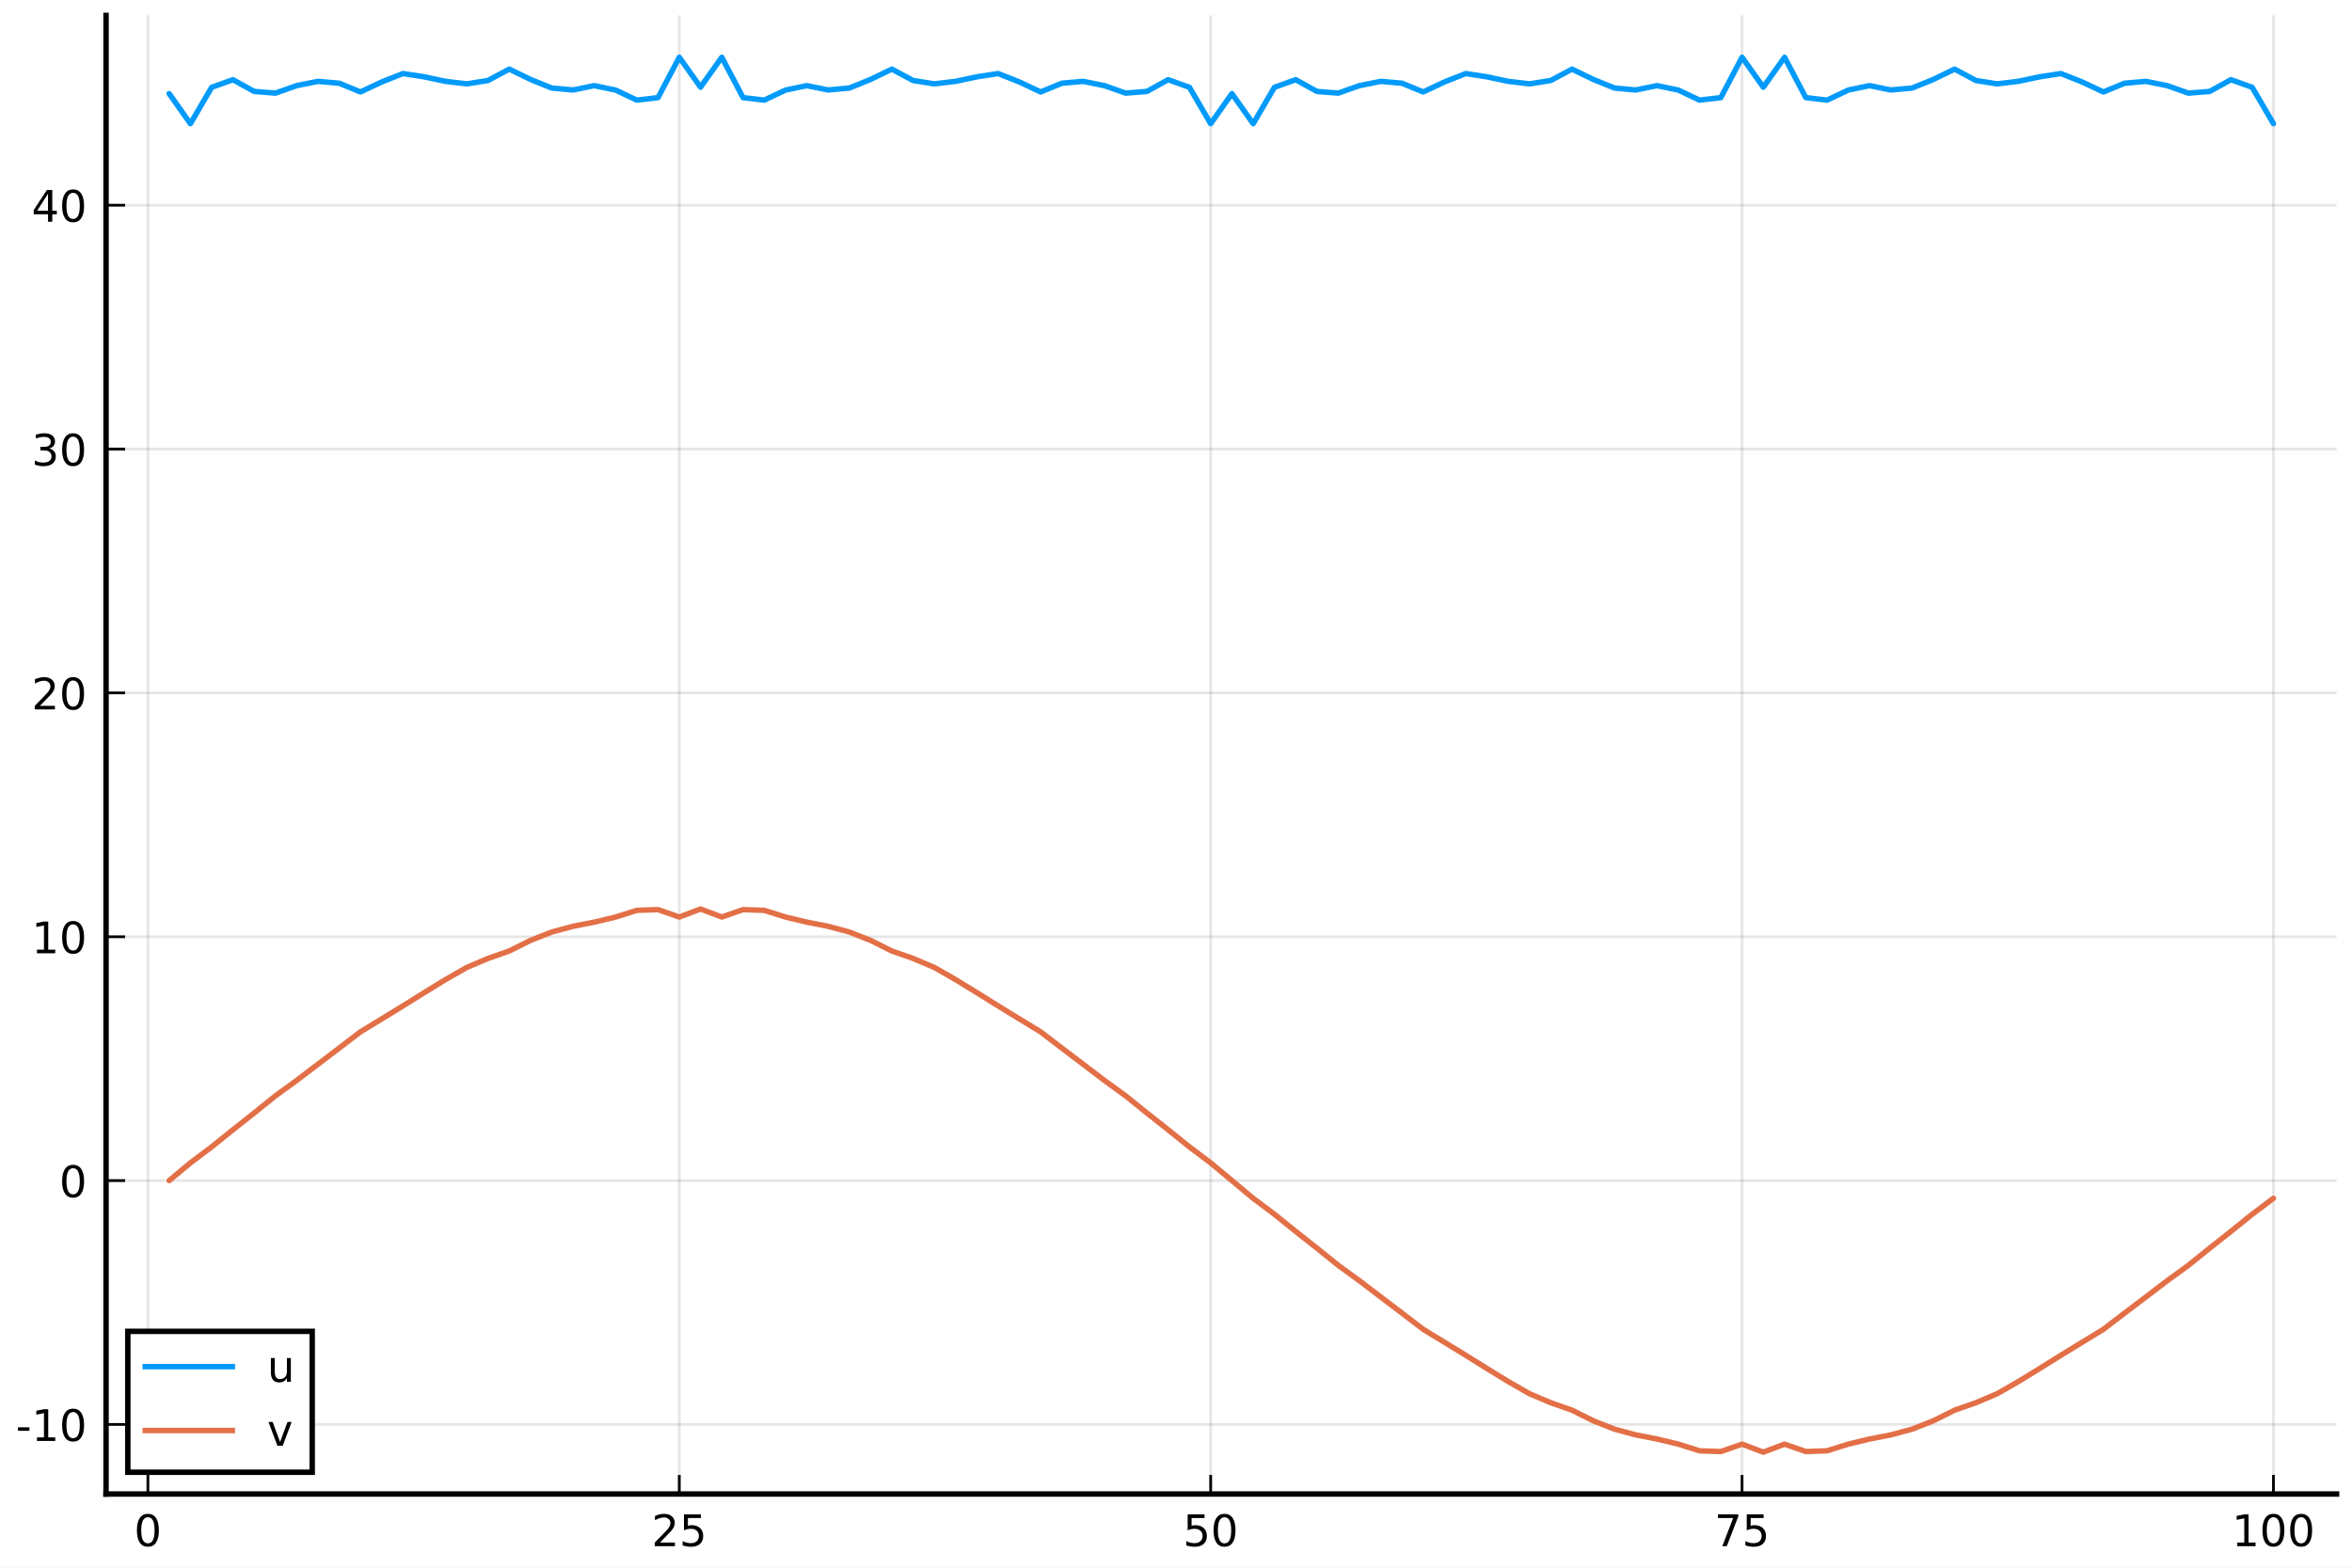
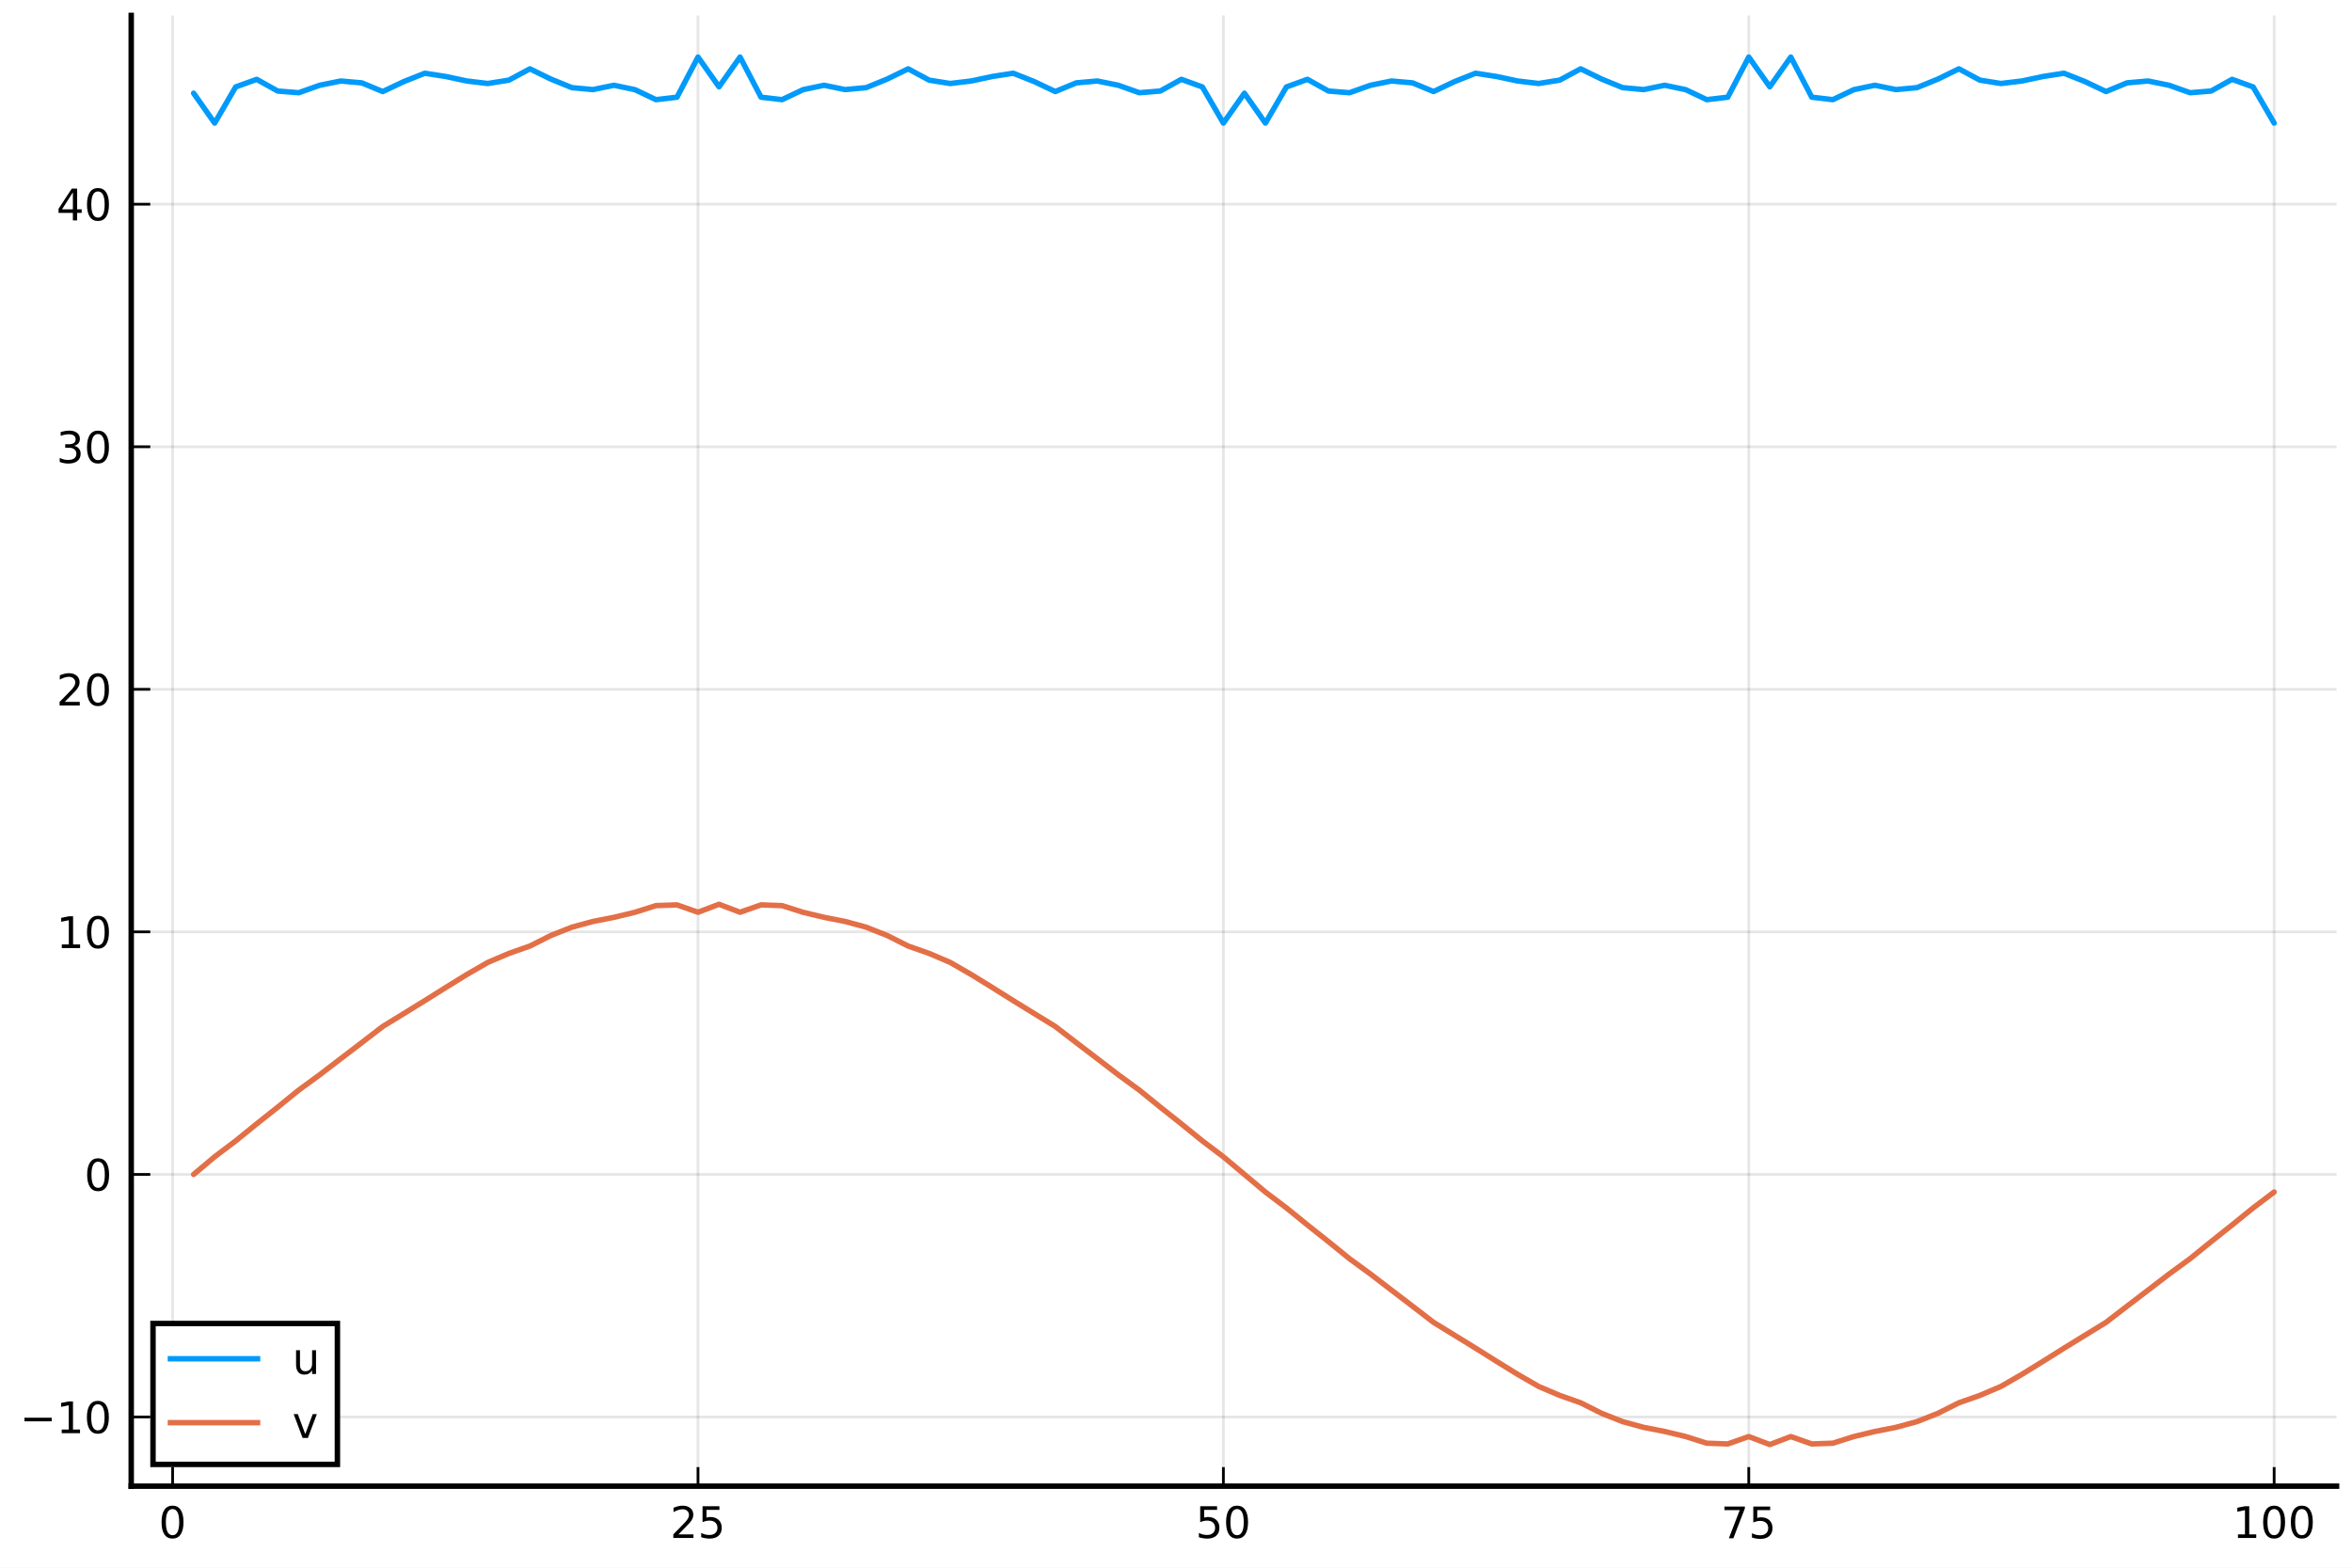
<svg xmlns="http://www.w3.org/2000/svg" xmlns:xlink="http://www.w3.org/1999/xlink" height="288pt" version="1.1" viewBox="0 0 432 288" width="432pt">
  <defs>
    <style type="text/css">
*{stroke-linecap:butt;stroke-linejoin:round;}
  </style>
  </defs>
  <g id="figure_1">
    <g id="patch_1">
      <path d="M 0 288  L 432 288  L 432 0  L 0 0  z " style="fill:#ffffff;" />
    </g>
    <g id="axes_1">
      <g id="patch_2">
-         <path d="M 19.475 274.465  L 429.165 274.465  L 429.165 2.835  L 19.475 2.835  z " style="fill:#ffffff;" />
+         <path d="M 24.102 273.025  L 429.165 273.025  L 429.165 2.835  L 24.102 2.835  z " style="fill:#ffffff;" />
      </g>
      <g id="matplotlib.axis_1">
        <g id="xtick_1">
          <g id="line2d_1">
-             <path clip-path="url(#p3252b06a7a)" d="M 27.166 274.465  L 27.166 2.835  " style="fill:none;stroke:#000000;stroke-linecap:square;stroke-opacity:0.1;stroke-width:0.5;" />
+             <path clip-path="url(#p27761da866)" d="M 31.706 273.025  L 31.706 2.835  " style="fill:none;stroke:#000000;stroke-linecap:square;stroke-opacity:0.1;stroke-width:0.5;" />
          </g>
          <g id="line2d_2">
            <defs>
-               <path d="M 0 0  L 0 -3.5  " id="ma90448a33b" style="stroke:#000000;stroke-width:0.5;" />
-             </defs>
-             <g>
-               <use style="stroke:#000000;stroke-width:0.5;" x="27.166" xlink:href="#ma90448a33b" y="274.465" />
+               <path d="M 0 0  L 0 -3.5  " id="m3e20325f5c" style="stroke:#000000;stroke-width:0.5;" />
+             </defs>
+             <g>
+               <use style="stroke:#000000;stroke-width:0.5;" x="31.706" xlink:href="#m3e20325f5c" y="273.025" />
            </g>
          </g>
          <g id="text_1">
            <defs>
              <path d="M 31.781 66.406  Q 24.172 66.406 20.328 58.906  Q 16.5 51.422 16.5 36.375  Q 16.5 21.391 20.328 13.891  Q 24.172 6.391 31.781 6.391  Q 39.453 6.391 43.281 13.891  Q 47.125 21.391 47.125 36.375  Q 47.125 51.422 43.281 58.906  Q 39.453 66.406 31.781 66.406  z M 31.781 74.219  Q 44.047 74.219 50.516 64.516  Q 56.984 54.828 56.984 36.375  Q 56.984 17.969 50.516 8.266  Q 44.047 -1.422 31.781 -1.422  Q 19.531 -1.422 13.062 8.266  Q 6.594 17.969 6.594 36.375  Q 6.594 54.828 13.062 64.516  Q 19.531 74.219 31.781 74.219  z " id="DejaVuSans-48" />
            </defs>
-             <g transform="translate(24.62062 284.0441)scale(0.08 -0.08)">
-               <use xlink:href="#DejaVuSans-48" />
+             <g transform="translate(29.14571 282.6041)scale(0.08 -0.08)">
+               <use transform="translate(0 0.78125)" xlink:href="#DejaVuSans-48" />
            </g>
          </g>
        </g>
        <g id="xtick_2">
          <g id="line2d_3">
-             <path clip-path="url(#p3252b06a7a)" d="M 124.767 274.465  L 124.767 2.835  " style="fill:none;stroke:#000000;stroke-linecap:square;stroke-opacity:0.1;stroke-width:0.5;" />
+             <path clip-path="url(#p27761da866)" d="M 128.205 273.025  L 128.205 2.835  " style="fill:none;stroke:#000000;stroke-linecap:square;stroke-opacity:0.1;stroke-width:0.5;" />
          </g>
          <g id="line2d_4">
            <g>
-               <use style="stroke:#000000;stroke-width:0.5;" x="124.767" xlink:href="#ma90448a33b" y="274.465" />
+               <use style="stroke:#000000;stroke-width:0.5;" x="128.205" xlink:href="#m3e20325f5c" y="273.025" />
            </g>
          </g>
          <g id="text_2">
            <defs>
              <path d="M 19.188 8.297  L 53.609 8.297  L 53.609 0  L 7.328 0  L 7.328 8.297  Q 12.938 14.109 22.625 23.891  Q 32.328 33.688 34.812 36.531  Q 39.547 41.844 41.422 45.531  Q 43.312 49.219 43.312 52.781  Q 43.312 58.594 39.234 62.25  Q 35.156 65.922 28.609 65.922  Q 23.969 65.922 18.812 64.312  Q 13.672 62.703 7.812 59.422  L 7.812 69.391  Q 13.766 71.781 18.938 73  Q 24.125 74.219 28.422 74.219  Q 39.75 74.219 46.484 68.547  Q 53.219 62.891 53.219 53.422  Q 53.219 48.922 51.531 44.891  Q 49.859 40.875 45.406 35.406  Q 44.188 33.984 37.641 27.219  Q 31.109 20.453 19.188 8.297  z " id="DejaVuSans-50" />
              <path d="M 10.797 72.906  L 49.516 72.906  L 49.516 64.594  L 19.828 64.594  L 19.828 46.734  Q 21.969 47.469 24.109 47.828  Q 26.266 48.188 28.422 48.188  Q 40.625 48.188 47.75 41.5  Q 54.891 34.812 54.891 23.391  Q 54.891 11.625 47.562 5.094  Q 40.234 -1.422 26.906 -1.422  Q 22.312 -1.422 17.547 -0.641  Q 12.797 0.141 7.719 1.703  L 7.719 11.625  Q 12.109 9.234 16.797 8.062  Q 21.484 6.891 26.703 6.891  Q 35.156 6.891 40.078 11.328  Q 45.016 15.766 45.016 23.391  Q 45.016 31 40.078 35.438  Q 35.156 39.891 26.703 39.891  Q 22.75 39.891 18.812 39.016  Q 14.891 38.141 10.797 36.281  z " id="DejaVuSans-53" />
            </defs>
-             <g transform="translate(119.6768 284.0441)scale(0.08 -0.08)">
-               <use xlink:href="#DejaVuSans-50" />
-               <use x="63.623" xlink:href="#DejaVuSans-53" />
+             <g transform="translate(123.0846 282.6041)scale(0.08 -0.08)">
+               <use transform="translate(0 0.78125)" xlink:href="#DejaVuSans-50" />
+               <use transform="translate(63.62305 0.78125)" xlink:href="#DejaVuSans-53" />
            </g>
          </g>
        </g>
        <g id="xtick_3">
          <g id="line2d_5">
-             <path clip-path="url(#p3252b06a7a)" d="M 222.368 274.465  L 222.368 2.835  " style="fill:none;stroke:#000000;stroke-linecap:square;stroke-opacity:0.1;stroke-width:0.5;" />
+             <path clip-path="url(#p27761da866)" d="M 224.703 273.025  L 224.703 2.835  " style="fill:none;stroke:#000000;stroke-linecap:square;stroke-opacity:0.1;stroke-width:0.5;" />
          </g>
          <g id="line2d_6">
            <g>
-               <use style="stroke:#000000;stroke-width:0.5;" x="222.368" xlink:href="#ma90448a33b" y="274.465" />
+               <use style="stroke:#000000;stroke-width:0.5;" x="224.703" xlink:href="#m3e20325f5c" y="273.025" />
            </g>
          </g>
          <g id="text_3">
-             <g transform="translate(217.278 284.0441)scale(0.08 -0.08)">
-               <use xlink:href="#DejaVuSans-53" />
-               <use x="63.623" xlink:href="#DejaVuSans-48" />
+             <g transform="translate(219.5835 282.6041)scale(0.08 -0.08)">
+               <use transform="translate(0 0.78125)" xlink:href="#DejaVuSans-53" />
+               <use transform="translate(63.62305 0.78125)" xlink:href="#DejaVuSans-48" />
            </g>
          </g>
        </g>
        <g id="xtick_4">
          <g id="line2d_7">
-             <path clip-path="url(#p3252b06a7a)" d="M 319.969 274.465  L 319.969 2.835  " style="fill:none;stroke:#000000;stroke-linecap:square;stroke-opacity:0.1;stroke-width:0.5;" />
+             <path clip-path="url(#p27761da866)" d="M 321.202 273.025  L 321.202 2.835  " style="fill:none;stroke:#000000;stroke-linecap:square;stroke-opacity:0.1;stroke-width:0.5;" />
          </g>
          <g id="line2d_8">
            <g>
-               <use style="stroke:#000000;stroke-width:0.5;" x="319.969" xlink:href="#ma90448a33b" y="274.465" />
+               <use style="stroke:#000000;stroke-width:0.5;" x="321.202" xlink:href="#m3e20325f5c" y="273.025" />
            </g>
          </g>
          <g id="text_4">
            <defs>
              <path d="M 8.203 72.906  L 55.078 72.906  L 55.078 68.703  L 28.609 0  L 18.312 0  L 43.219 64.594  L 8.203 64.594  z " id="DejaVuSans-55" />
            </defs>
-             <g transform="translate(314.8792 284.0441)scale(0.08 -0.08)">
-               <use xlink:href="#DejaVuSans-55" />
-               <use x="63.623" xlink:href="#DejaVuSans-53" />
+             <g transform="translate(316.0824 282.6041)scale(0.08 -0.08)">
+               <use transform="translate(0 0.09375)" xlink:href="#DejaVuSans-55" />
+               <use transform="translate(63.62305 0.09375)" xlink:href="#DejaVuSans-53" />
            </g>
          </g>
        </g>
        <g id="xtick_5">
          <g id="line2d_9">
-             <path clip-path="url(#p3252b06a7a)" d="M 417.57 274.465  L 417.57 2.835  " style="fill:none;stroke:#000000;stroke-linecap:square;stroke-opacity:0.1;stroke-width:0.5;" />
+             <path clip-path="url(#p27761da866)" d="M 417.701 273.025  L 417.701 2.835  " style="fill:none;stroke:#000000;stroke-linecap:square;stroke-opacity:0.1;stroke-width:0.5;" />
          </g>
          <g id="line2d_10">
            <g>
-               <use style="stroke:#000000;stroke-width:0.5;" x="417.57" xlink:href="#ma90448a33b" y="274.465" />
+               <use style="stroke:#000000;stroke-width:0.5;" x="417.701" xlink:href="#m3e20325f5c" y="273.025" />
            </g>
          </g>
          <g id="text_5">
            <defs>
              <path d="M 12.406 8.297  L 28.516 8.297  L 28.516 63.922  L 10.984 60.406  L 10.984 69.391  L 28.422 72.906  L 38.281 72.906  L 38.281 8.297  L 54.391 8.297  L 54.391 0  L 12.406 0  z " id="DejaVuSans-49" />
            </defs>
-             <g transform="translate(409.9353 284.0441)scale(0.08 -0.08)">
-               <use xlink:href="#DejaVuSans-49" />
-               <use x="63.623" xlink:href="#DejaVuSans-48" />
-               <use x="127.246" xlink:href="#DejaVuSans-48" />
+             <g transform="translate(410.0613 282.6041)scale(0.08 -0.08)">
+               <use transform="translate(0 0.78125)" xlink:href="#DejaVuSans-49" />
+               <use transform="translate(63.62305 0.78125)" xlink:href="#DejaVuSans-48" />
+               <use transform="translate(127.2461 0.78125)" xlink:href="#DejaVuSans-48" />
            </g>
          </g>
        </g>
      </g>
      <g id="matplotlib.axis_2">
        <g id="ytick_1">
          <g id="line2d_11">
-             <path clip-path="url(#p3252b06a7a)" d="M 19.475 261.683  L 429.165 261.683  " style="fill:none;stroke:#000000;stroke-linecap:square;stroke-opacity:0.1;stroke-width:0.5;" />
+             <path clip-path="url(#p27761da866)" d="M 24.102 260.311  L 429.165 260.311  " style="fill:none;stroke:#000000;stroke-linecap:square;stroke-opacity:0.1;stroke-width:0.5;" />
          </g>
          <g id="line2d_12">
            <defs>
-               <path d="M 0 0  L 3.5 0  " id="mc4735926fc" style="stroke:#000000;stroke-width:0.5;" />
-             </defs>
-             <g>
-               <use style="stroke:#000000;stroke-width:0.5;" x="19.475" xlink:href="#mc4735926fc" y="261.683" />
+               <path d="M 0 0  L 3.5 0  " id="m88b3d288f7" style="stroke:#000000;stroke-width:0.5;" />
+             </defs>
+             <g>
+               <use style="stroke:#000000;stroke-width:0.5;" x="24.102" xlink:href="#m88b3d288f7" y="260.311" />
            </g>
          </g>
          <g id="text_6">
            <defs>
-               <path d="M 4.891 31.391  L 31.203 31.391  L 31.203 23.391  L 4.891 23.391  z " id="DejaVuSans-45" />
-             </defs>
-             <g transform="translate(2.908396 264.7228)scale(0.08 -0.08)">
-               <use xlink:href="#DejaVuSans-45" />
-               <use x="36.084" xlink:href="#DejaVuSans-49" />
-               <use x="99.707" xlink:href="#DejaVuSans-48" />
+               <path d="M 10.594 35.5  L 73.188 35.5  L 73.188 27.203  L 10.594 27.203  z " id="DejaVuSans-8722" />
+             </defs>
+             <g transform="translate(3.641593 263.3505)scale(0.08 -0.08)">
+               <use transform="translate(0 0.78125)" xlink:href="#DejaVuSans-8722" />
+               <use transform="translate(83.78906 0.78125)" xlink:href="#DejaVuSans-49" />
+               <use transform="translate(147.4121 0.78125)" xlink:href="#DejaVuSans-48" />
            </g>
          </g>
        </g>
        <g id="ytick_2">
          <g id="line2d_13">
-             <path clip-path="url(#p3252b06a7a)" d="M 19.475 216.886  L 429.165 216.886  " style="fill:none;stroke:#000000;stroke-linecap:square;stroke-opacity:0.1;stroke-width:0.5;" />
+             <path clip-path="url(#p27761da866)" d="M 24.102 215.751  L 429.165 215.751  " style="fill:none;stroke:#000000;stroke-linecap:square;stroke-opacity:0.1;stroke-width:0.5;" />
          </g>
          <g id="line2d_14">
            <g>
-               <use style="stroke:#000000;stroke-width:0.5;" x="19.475" xlink:href="#mc4735926fc" y="216.886" />
+               <use style="stroke:#000000;stroke-width:0.5;" x="24.102" xlink:href="#m88b3d288f7" y="215.751" />
            </g>
          </g>
          <g id="text_7">
-             <g transform="translate(10.88465 219.9254)scale(0.08 -0.08)">
-               <use xlink:href="#DejaVuSans-48" />
+             <g transform="translate(15.48159 218.7906)scale(0.08 -0.08)">
+               <use transform="translate(0 0.78125)" xlink:href="#DejaVuSans-48" />
            </g>
          </g>
        </g>
        <g id="ytick_3">
          <g id="line2d_15">
-             <path clip-path="url(#p3252b06a7a)" d="M 19.475 172.089  L 429.165 172.089  " style="fill:none;stroke:#000000;stroke-linecap:square;stroke-opacity:0.1;stroke-width:0.5;" />
+             <path clip-path="url(#p27761da866)" d="M 24.102 171.191  L 429.165 171.191  " style="fill:none;stroke:#000000;stroke-linecap:square;stroke-opacity:0.1;stroke-width:0.5;" />
          </g>
          <g id="line2d_16">
            <g>
-               <use style="stroke:#000000;stroke-width:0.5;" x="19.475" xlink:href="#mc4735926fc" y="172.089" />
+               <use style="stroke:#000000;stroke-width:0.5;" x="24.102" xlink:href="#m88b3d288f7" y="171.191" />
            </g>
          </g>
          <g id="text_8">
-             <g transform="translate(5.794646 175.128)scale(0.08 -0.08)">
-               <use xlink:href="#DejaVuSans-49" />
-               <use x="63.623" xlink:href="#DejaVuSans-48" />
+             <g transform="translate(10.36159 174.2307)scale(0.08 -0.08)">
+               <use transform="translate(0 0.78125)" xlink:href="#DejaVuSans-49" />
+               <use transform="translate(63.62305 0.78125)" xlink:href="#DejaVuSans-48" />
            </g>
          </g>
        </g>
        <g id="ytick_4">
          <g id="line2d_17">
-             <path clip-path="url(#p3252b06a7a)" d="M 19.475 127.291  L 429.165 127.291  " style="fill:none;stroke:#000000;stroke-linecap:square;stroke-opacity:0.1;stroke-width:0.5;" />
+             <path clip-path="url(#p27761da866)" d="M 24.102 126.631  L 429.165 126.631  " style="fill:none;stroke:#000000;stroke-linecap:square;stroke-opacity:0.1;stroke-width:0.5;" />
          </g>
          <g id="line2d_18">
            <g>
-               <use style="stroke:#000000;stroke-width:0.5;" x="19.475" xlink:href="#mc4735926fc" y="127.291" />
+               <use style="stroke:#000000;stroke-width:0.5;" x="24.102" xlink:href="#m88b3d288f7" y="126.631" />
            </g>
          </g>
          <g id="text_9">
-             <g transform="translate(5.794646 130.3306)scale(0.08 -0.08)">
-               <use xlink:href="#DejaVuSans-50" />
-               <use x="63.623" xlink:href="#DejaVuSans-48" />
+             <g transform="translate(10.36159 129.6708)scale(0.08 -0.08)">
+               <use transform="translate(0 0.78125)" xlink:href="#DejaVuSans-50" />
+               <use transform="translate(63.62305 0.78125)" xlink:href="#DejaVuSans-48" />
            </g>
          </g>
        </g>
        <g id="ytick_5">
          <g id="line2d_19">
-             <path clip-path="url(#p3252b06a7a)" d="M 19.475 82.494  L 429.165 82.494  " style="fill:none;stroke:#000000;stroke-linecap:square;stroke-opacity:0.1;stroke-width:0.5;" />
+             <path clip-path="url(#p27761da866)" d="M 24.102 82.071  L 429.165 82.071  " style="fill:none;stroke:#000000;stroke-linecap:square;stroke-opacity:0.1;stroke-width:0.5;" />
          </g>
          <g id="line2d_20">
            <g>
-               <use style="stroke:#000000;stroke-width:0.5;" x="19.475" xlink:href="#mc4735926fc" y="82.494" />
+               <use style="stroke:#000000;stroke-width:0.5;" x="24.102" xlink:href="#m88b3d288f7" y="82.071" />
            </g>
          </g>
          <g id="text_10">
            <defs>
              <path d="M 40.578 39.312  Q 47.656 37.797 51.625 33  Q 55.609 28.219 55.609 21.188  Q 55.609 10.406 48.188 4.484  Q 40.766 -1.422 27.094 -1.422  Q 22.516 -1.422 17.656 -0.516  Q 12.797 0.391 7.625 2.203  L 7.625 11.719  Q 11.719 9.328 16.594 8.109  Q 21.484 6.891 26.812 6.891  Q 36.078 6.891 40.938 10.547  Q 45.797 14.203 45.797 21.188  Q 45.797 27.641 41.281 31.266  Q 36.766 34.906 28.719 34.906  L 20.219 34.906  L 20.219 43.016  L 29.109 43.016  Q 36.375 43.016 40.234 45.922  Q 44.094 48.828 44.094 54.297  Q 44.094 59.906 40.109 62.906  Q 36.141 65.922 28.719 65.922  Q 24.656 65.922 20.016 65.031  Q 15.375 64.156 9.812 62.312  L 9.812 71.094  Q 15.438 72.656 20.344 73.438  Q 25.25 74.219 29.594 74.219  Q 40.828 74.219 47.359 69.109  Q 53.906 64.016 53.906 55.328  Q 53.906 49.266 50.438 45.094  Q 46.969 40.922 40.578 39.312  z " id="DejaVuSans-51" />
            </defs>
-             <g transform="translate(5.794646 85.53317)scale(0.08 -0.08)">
-               <use xlink:href="#DejaVuSans-51" />
-               <use x="63.623" xlink:href="#DejaVuSans-48" />
+             <g transform="translate(10.36159 85.11087)scale(0.08 -0.08)">
+               <use transform="translate(0 0.78125)" xlink:href="#DejaVuSans-51" />
+               <use transform="translate(63.62305 0.78125)" xlink:href="#DejaVuSans-48" />
            </g>
          </g>
        </g>
        <g id="ytick_6">
          <g id="line2d_21">
-             <path clip-path="url(#p3252b06a7a)" d="M 19.475 37.696  L 429.165 37.696  " style="fill:none;stroke:#000000;stroke-linecap:square;stroke-opacity:0.1;stroke-width:0.5;" />
+             <path clip-path="url(#p27761da866)" d="M 24.102 37.512  L 429.165 37.512  " style="fill:none;stroke:#000000;stroke-linecap:square;stroke-opacity:0.1;stroke-width:0.5;" />
          </g>
          <g id="line2d_22">
            <g>
-               <use style="stroke:#000000;stroke-width:0.5;" x="19.475" xlink:href="#mc4735926fc" y="37.696" />
+               <use style="stroke:#000000;stroke-width:0.5;" x="24.102" xlink:href="#m88b3d288f7" y="37.512" />
            </g>
          </g>
          <g id="text_11">
            <defs>
              <path d="M 37.797 64.312  L 12.891 25.391  L 37.797 25.391  z M 35.203 72.906  L 47.609 72.906  L 47.609 25.391  L 58.016 25.391  L 58.016 17.188  L 47.609 17.188  L 47.609 0  L 37.797 0  L 37.797 17.188  L 4.891 17.188  L 4.891 26.703  z " id="DejaVuSans-52" />
            </defs>
-             <g transform="translate(5.794646 40.73577)scale(0.08 -0.08)">
-               <use xlink:href="#DejaVuSans-52" />
-               <use x="63.623" xlink:href="#DejaVuSans-48" />
+             <g transform="translate(10.36159 40.55095)scale(0.08 -0.08)">
+               <use transform="translate(0 0.78125)" xlink:href="#DejaVuSans-52" />
+               <use transform="translate(63.62305 0.78125)" xlink:href="#DejaVuSans-48" />
            </g>
          </g>
        </g>
      </g>
      <g id="line2d_23">
-         <path clip-path="url(#p3252b06a7a)" d="M 31.07 17.202  L 34.974 22.718  L 38.878 16.041  L 42.782 14.639  L 46.686 16.798  L 50.59 17.11  L 54.494 15.732  L 58.398 14.946  L 62.302 15.288  L 66.206 16.893  L 70.11 15.055  L 74.014 13.511  L 77.918 14.114  L 81.822 14.944  L 85.726 15.406  L 89.63 14.79  L 93.534 12.698  L 97.438 14.592  L 101.343 16.174  L 105.247 16.531  L 109.151 15.732  L 113.055 16.545  L 116.959 18.392  L 120.863 17.937  L 124.767 10.522  L 128.671 16.017  L 132.575 10.522  L 136.479 17.937  L 140.383 18.392  L 144.287 16.545  L 148.191 15.732  L 152.095 16.531  L 155.999 16.174  L 159.903 14.592  L 163.807 12.698  L 167.711 14.79  L 171.615 15.406  L 175.519 14.944  L 179.423 14.114  L 183.328 13.511  L 187.232 15.055  L 191.136 16.893  L 195.04 15.288  L 198.944 14.946  L 202.848 15.732  L 206.752 17.11  L 210.656 16.798  L 214.56 14.639  L 218.464 16.041  L 222.368 22.718  L 226.272 17.202  L 230.176 22.718  L 234.08 16.041  L 237.984 14.639  L 241.888 16.798  L 245.792 17.11  L 249.696 15.732  L 253.6 14.946  L 257.504 15.288  L 261.408 16.893  L 265.312 15.055  L 269.217 13.511  L 273.121 14.114  L 277.025 14.944  L 280.929 15.406  L 284.833 14.79  L 288.737 12.698  L 292.641 14.592  L 296.545 16.174  L 300.449 16.531  L 304.353 15.732  L 308.257 16.545  L 312.161 18.392  L 316.065 17.937  L 319.969 10.522  L 323.873 16.017  L 327.777 10.522  L 331.681 17.937  L 335.585 18.392  L 339.489 16.545  L 343.393 15.732  L 347.297 16.531  L 351.202 16.174  L 355.106 14.592  L 359.01 12.698  L 362.914 14.79  L 366.818 15.406  L 370.722 14.944  L 374.626 14.114  L 378.53 13.511  L 382.434 15.055  L 386.338 16.893  L 390.242 15.288  L 394.146 14.946  L 398.05 15.732  L 401.954 17.11  L 405.858 16.798  L 409.762 14.639  L 413.666 16.041  L 417.57 22.718  " style="fill:none;stroke:#009afa;stroke-linecap:round;" />
+         <path clip-path="url(#p27761da866)" d="M 35.566 17.126  L 39.426 22.612  L 43.286 15.971  L 47.146 14.577  L 51.005 16.724  L 54.865 17.035  L 58.725 15.663  L 62.585 14.882  L 66.445 15.222  L 70.305 16.818  L 74.165 14.99  L 78.025 13.454  L 81.885 14.055  L 85.745 14.879  L 89.605 15.34  L 93.465 14.726  L 97.325 12.646  L 101.185 14.53  L 105.045 16.103  L 108.905 16.459  L 112.765 15.664  L 116.625 16.472  L 120.485 18.309  L 124.345 17.857  L 128.205 10.482  L 132.065 15.947  L 135.925 10.482  L 139.784 17.857  L 143.644 18.309  L 147.504 16.472  L 151.364 15.664  L 155.224 16.459  L 159.084 16.103  L 162.944 14.53  L 166.804 12.646  L 170.664 14.726  L 174.524 15.34  L 178.384 14.879  L 182.244 14.055  L 186.104 13.454  L 189.964 14.99  L 193.824 16.818  L 197.684 15.222  L 201.544 14.882  L 205.404 15.663  L 209.264 17.035  L 213.124 16.724  L 216.984 14.577  L 220.844 15.971  L 224.703 22.612  L 228.563 17.126  L 232.423 22.612  L 236.283 15.971  L 240.143 14.577  L 244.003 16.724  L 247.863 17.035  L 251.723 15.663  L 255.583 14.882  L 259.443 15.222  L 263.303 16.818  L 267.163 14.99  L 271.023 13.454  L 274.883 14.055  L 278.743 14.879  L 282.603 15.34  L 286.463 14.726  L 290.323 12.646  L 294.183 14.53  L 298.043 16.103  L 301.903 16.459  L 305.763 15.664  L 309.623 16.472  L 313.482 18.309  L 317.342 17.857  L 321.202 10.482  L 325.062 15.947  L 328.922 10.482  L 332.782 17.857  L 336.642 18.309  L 340.502 16.472  L 344.362 15.664  L 348.222 16.459  L 352.082 16.103  L 355.942 14.53  L 359.802 12.646  L 363.662 14.726  L 367.522 15.34  L 371.382 14.879  L 375.242 14.055  L 379.102 13.454  L 382.962 14.99  L 386.822 16.818  L 390.682 15.222  L 394.542 14.882  L 398.402 15.663  L 402.261 17.035  L 406.121 16.724  L 409.981 14.577  L 413.841 15.971  L 417.701 22.612  " style="fill:none;stroke:#009afa;stroke-linecap:round;" />
      </g>
      <g id="line2d_24">
-         <path clip-path="url(#p3252b06a7a)" d="M 31.07 216.886  L 34.974 213.631  L 38.878 210.698  L 42.782 207.55  L 46.686 204.469  L 50.59 201.32  L 54.494 198.484  L 58.398 195.509  L 62.302 192.548  L 66.206 189.56  L 70.11 187.182  L 74.014 184.794  L 77.918 182.358  L 81.822 179.966  L 85.726 177.729  L 89.63 176.076  L 93.534 174.709  L 97.438 172.756  L 101.343 171.224  L 105.247 170.169  L 109.151 169.406  L 113.055 168.474  L 116.959 167.242  L 120.863 167.106  L 124.767 168.468  L 128.671 166.994  L 132.575 168.468  L 136.479 167.106  L 140.383 167.242  L 144.287 168.474  L 148.191 169.406  L 152.095 170.169  L 155.999 171.224  L 159.903 172.756  L 163.807 174.709  L 167.711 176.076  L 171.615 177.729  L 175.519 179.966  L 179.423 182.358  L 183.328 184.794  L 187.232 187.182  L 191.136 189.56  L 195.04 192.548  L 198.944 195.509  L 202.848 198.484  L 206.752 201.32  L 210.656 204.469  L 214.56 207.55  L 218.464 210.698  L 222.368 213.631  L 226.272 216.886  L 230.176 220.141  L 234.08 223.074  L 237.984 226.222  L 241.888 229.303  L 245.792 232.452  L 249.696 235.288  L 253.6 238.263  L 257.504 241.224  L 261.408 244.212  L 265.312 246.59  L 269.217 248.978  L 273.121 251.414  L 277.025 253.806  L 280.929 256.043  L 284.833 257.696  L 288.737 259.063  L 292.641 261.016  L 296.545 262.548  L 300.449 263.603  L 304.353 264.366  L 308.257 265.298  L 312.161 266.53  L 316.065 266.666  L 319.969 265.304  L 323.873 266.778  L 327.777 265.304  L 331.681 266.666  L 335.585 266.53  L 339.489 265.298  L 343.393 264.366  L 347.297 263.603  L 351.202 262.548  L 355.106 261.016  L 359.01 259.063  L 362.914 257.696  L 366.818 256.043  L 370.722 253.806  L 374.626 251.414  L 378.53 248.978  L 382.434 246.59  L 386.338 244.212  L 390.242 241.224  L 394.146 238.263  L 398.05 235.288  L 401.954 232.452  L 405.858 229.303  L 409.762 226.222  L 413.666 223.074  L 417.57 220.141  " style="fill:none;stroke:#e36f47;stroke-linecap:round;" />
+         <path clip-path="url(#p27761da866)" d="M 35.566 215.751  L 39.426 212.513  L 43.286 209.596  L 47.146 206.465  L 51.005 203.4  L 54.865 200.268  L 58.725 197.447  L 62.585 194.487  L 66.445 191.542  L 70.305 188.571  L 74.165 186.204  L 78.025 183.829  L 81.885 181.406  L 85.745 179.027  L 89.605 176.802  L 93.465 175.157  L 97.325 173.798  L 101.185 171.856  L 105.045 170.332  L 108.905 169.282  L 112.765 168.523  L 116.625 167.596  L 120.485 166.371  L 124.345 166.235  L 128.205 167.59  L 132.065 166.124  L 135.925 167.59  L 139.784 166.235  L 143.644 166.371  L 147.504 167.596  L 151.364 168.523  L 155.224 169.282  L 159.084 170.332  L 162.944 171.856  L 166.804 173.798  L 170.664 175.157  L 174.524 176.802  L 178.384 179.027  L 182.244 181.406  L 186.104 183.829  L 189.964 186.204  L 193.824 188.571  L 197.684 191.542  L 201.544 194.487  L 205.404 197.447  L 209.264 200.268  L 213.124 203.4  L 216.984 206.465  L 220.844 209.596  L 224.703 212.513  L 228.563 215.751  L 232.423 218.989  L 236.283 221.907  L 240.143 225.038  L 244.003 228.102  L 247.863 231.234  L 251.723 234.055  L 255.583 237.015  L 259.443 239.96  L 263.303 242.932  L 267.163 245.298  L 271.023 247.673  L 274.883 250.096  L 278.743 252.475  L 282.603 254.701  L 286.463 256.345  L 290.323 257.705  L 294.183 259.647  L 298.043 261.171  L 301.903 262.22  L 305.763 262.979  L 309.623 263.907  L 313.482 265.132  L 317.342 265.267  L 321.202 263.913  L 325.062 265.378  L 328.922 263.913  L 332.782 265.267  L 336.642 265.132  L 340.502 263.907  L 344.362 262.979  L 348.222 262.22  L 352.082 261.171  L 355.942 259.647  L 359.802 257.705  L 363.662 256.345  L 367.522 254.701  L 371.382 252.475  L 375.242 250.096  L 379.102 247.673  L 382.962 245.298  L 386.822 242.932  L 390.682 239.96  L 394.542 237.015  L 398.402 234.055  L 402.261 231.234  L 406.121 228.102  L 409.981 225.038  L 413.841 221.907  L 417.701 218.989  " style="fill:none;stroke:#e36f47;stroke-linecap:round;" />
      </g>
      <g id="patch_3">
-         <path d="M 19.475 274.465  L 19.475 2.835  " style="fill:none;stroke:#000000;stroke-linecap:square;stroke-linejoin:miter;" />
+         <path d="M 24.102 273.025  L 24.102 2.835  " style="fill:none;stroke:#000000;stroke-linecap:square;stroke-linejoin:miter;" />
      </g>
      <g id="patch_4">
-         <path d="M 19.475 274.465  L 429.165 274.465  " style="fill:none;stroke:#000000;stroke-linecap:square;stroke-linejoin:miter;" />
+         <path d="M 24.102 273.025  L 429.165 273.025  " style="fill:none;stroke:#000000;stroke-linecap:square;stroke-linejoin:miter;" />
      </g>
      <g id="legend_1">
        <g id="patch_5">
-           <path d="M 23.475 270.465  L 57.345 270.465  L 57.345 244.58  L 23.475 244.58  z " style="fill:#ffffff;stroke:#000000;stroke-linejoin:miter;" />
+           <path d="M 28.102 269.025  L 61.972 269.025  L 61.972 243.14  L 28.102 243.14  z " style="fill:#ffffff;stroke:#000000;stroke-linejoin:miter;" />
        </g>
        <g id="line2d_25">
-           <path d="M 26.675 251.059  L 42.675 251.059  " style="fill:none;stroke:#009afa;stroke-linecap:square;" />
+           <path d="M 31.302 249.619  L 47.302 249.619  " style="fill:none;stroke:#009afa;stroke-linecap:square;" />
        </g>
        <g id="line2d_26" />
        <g id="text_12">
          <defs>
            <path d="M 8.5 21.578  L 8.5 54.688  L 17.484 54.688  L 17.484 21.922  Q 17.484 14.156 20.5 10.266  Q 23.531 6.391 29.594 6.391  Q 36.859 6.391 41.078 11.031  Q 45.312 15.672 45.312 23.688  L 45.312 54.688  L 54.297 54.688  L 54.297 0  L 45.312 0  L 45.312 8.406  Q 42.047 3.422 37.719 1  Q 33.406 -1.422 27.688 -1.422  Q 18.266 -1.422 13.375 4.438  Q 8.5 10.297 8.5 21.578  z M 31.109 56  z " id="DejaVuSans-117" />
          </defs>
-           <g transform="translate(49.07465 253.8591)scale(0.08 -0.08)">
+           <g transform="translate(53.70159 252.4191)scale(0.08 -0.08)">
            <use xlink:href="#DejaVuSans-117" />
          </g>
        </g>
        <g id="line2d_27">
-           <path d="M 26.675 262.802  L 42.675 262.802  " style="fill:none;stroke:#e36f47;stroke-linecap:square;" />
+           <path d="M 31.302 261.362  L 47.302 261.362  " style="fill:none;stroke:#e36f47;stroke-linecap:square;" />
        </g>
        <g id="line2d_28" />
        <g id="text_13">
          <defs>
            <path d="M 2.984 54.688  L 12.5 54.688  L 29.594 8.797  L 46.688 54.688  L 56.203 54.688  L 35.688 0  L 23.484 0  z " id="DejaVuSans-118" />
          </defs>
-           <g transform="translate(49.07465 265.6016)scale(0.08 -0.08)">
+           <g transform="translate(53.70159 264.1616)scale(0.08 -0.08)">
            <use xlink:href="#DejaVuSans-118" />
          </g>
        </g>
      </g>
    </g>
  </g>
  <defs>
-     <clipPath id="p3252b06a7a">
-       <rect height="271.631" width="409.691" x="19.475" y="2.835" />
+     <clipPath id="p27761da866">
+       <rect height="270.191" width="405.064" x="24.102" y="2.835" />
    </clipPath>
  </defs>
</svg>
